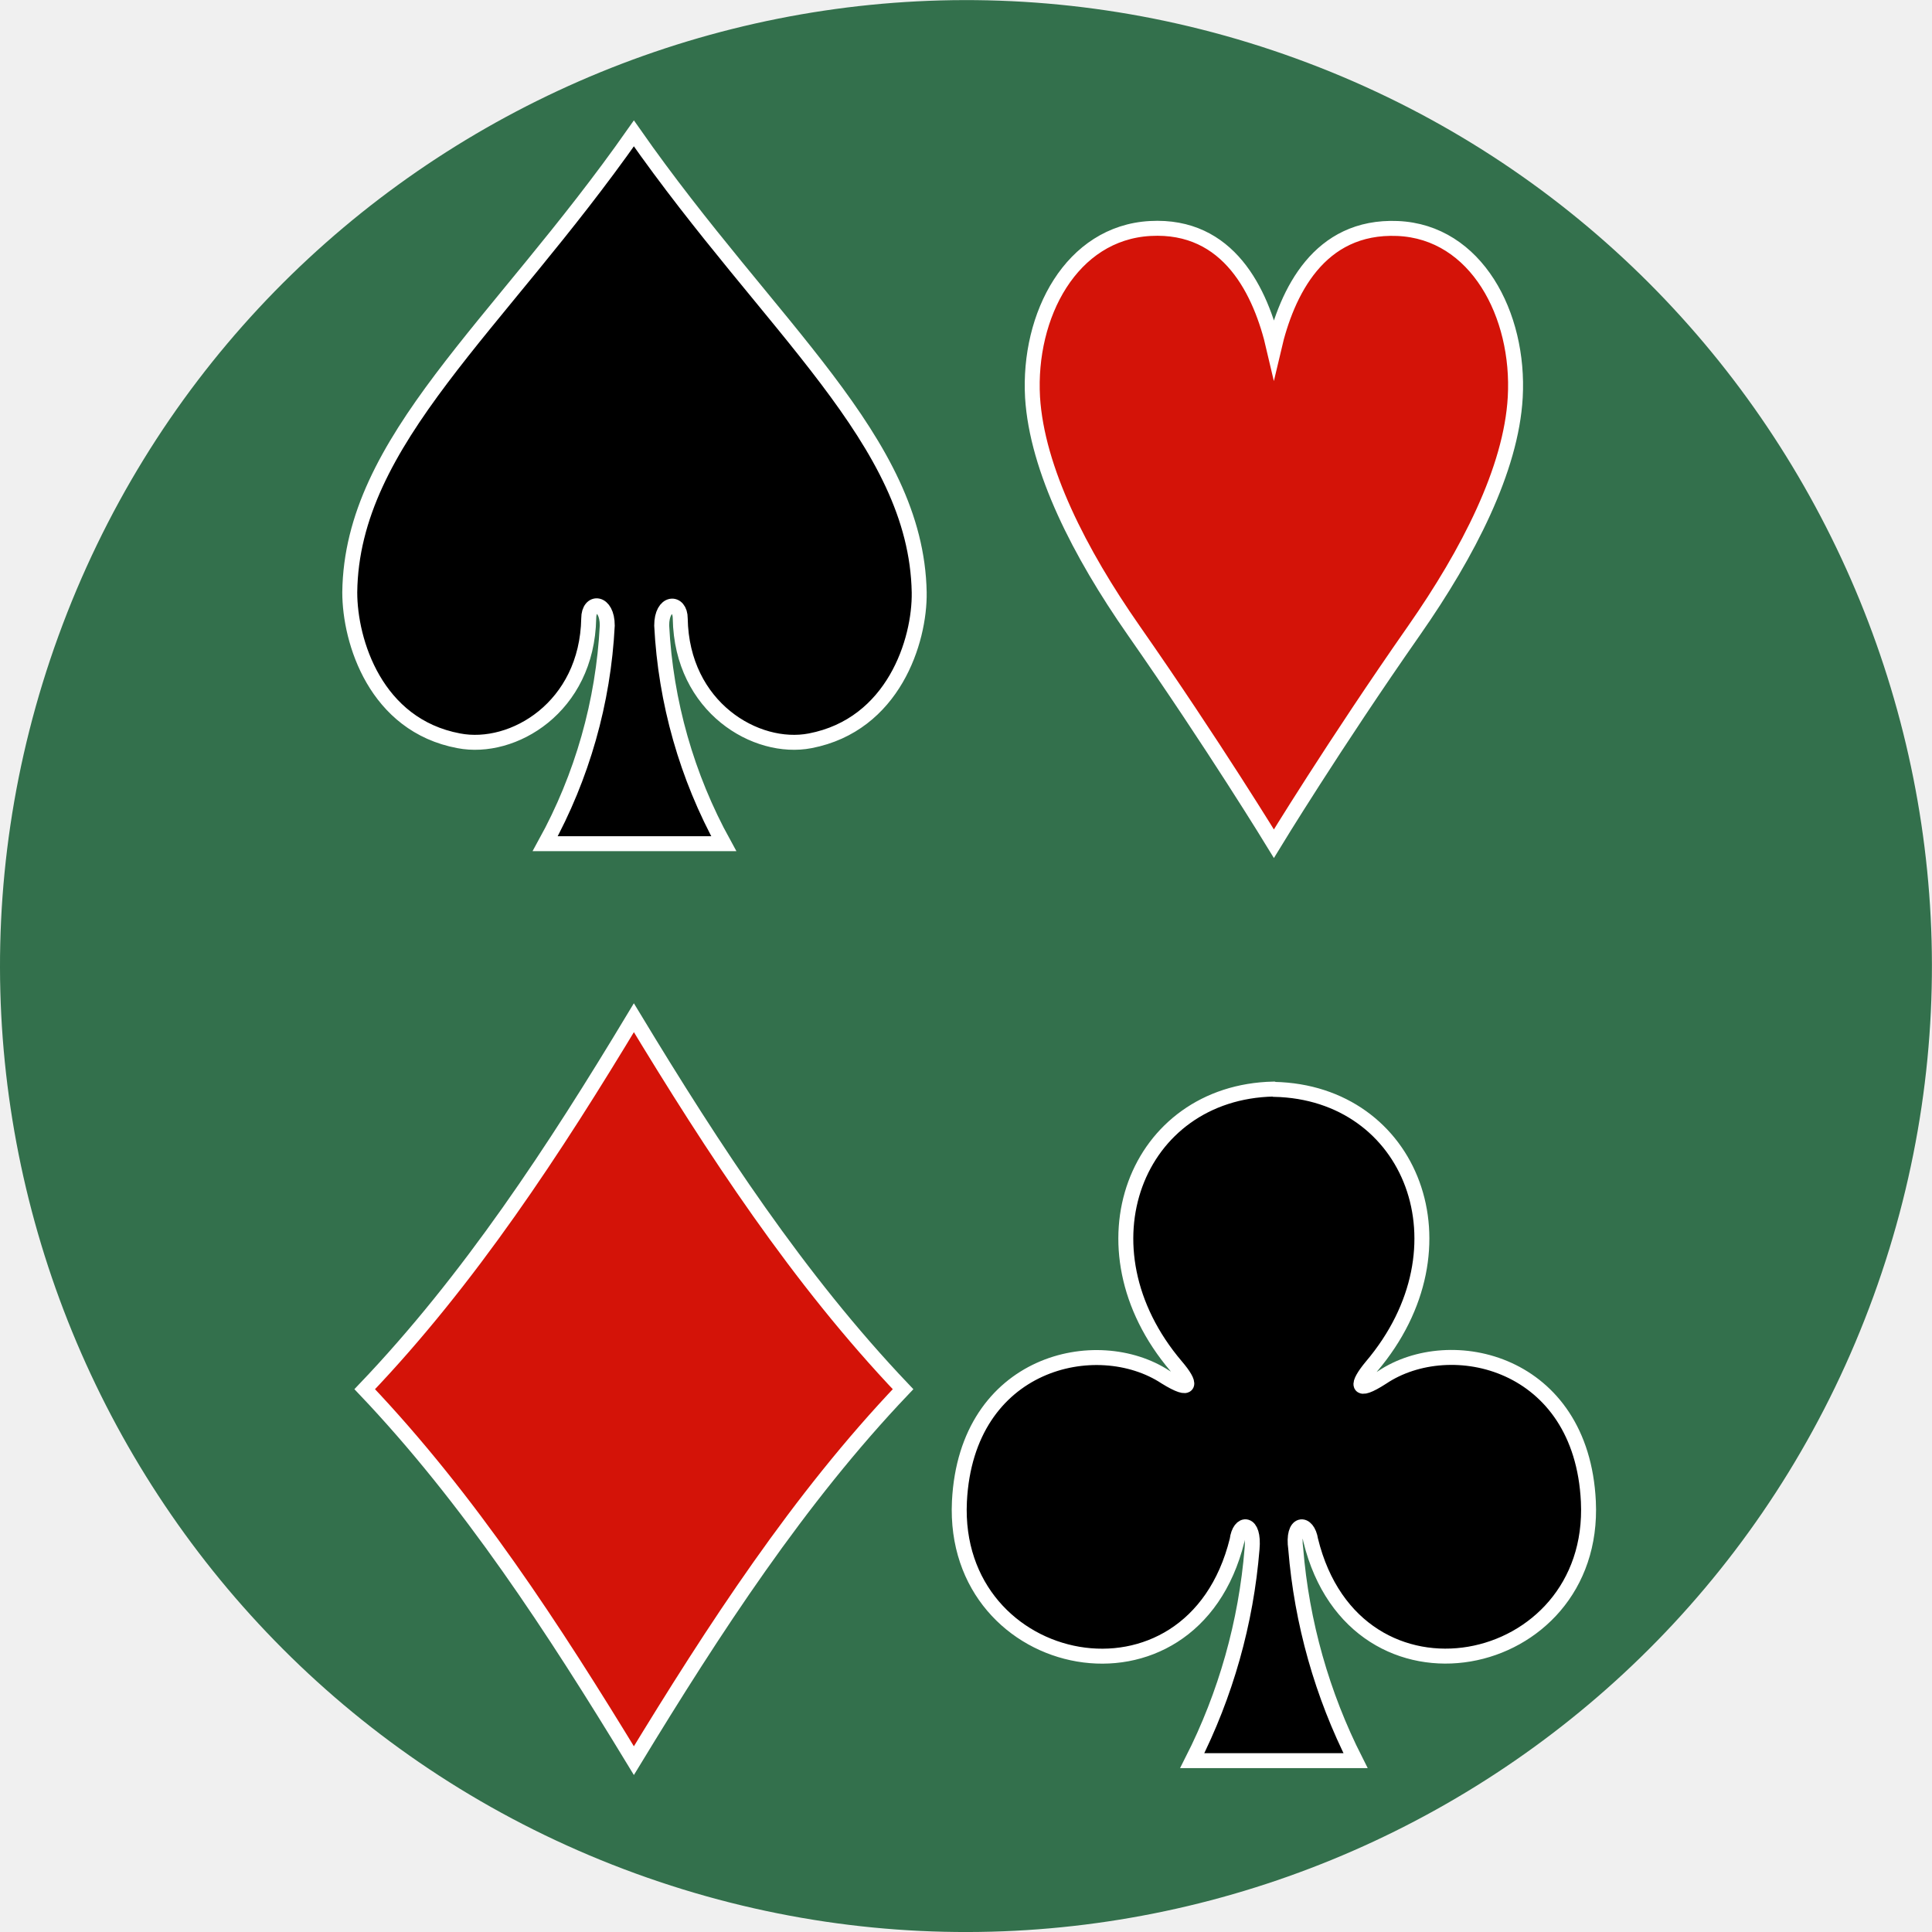
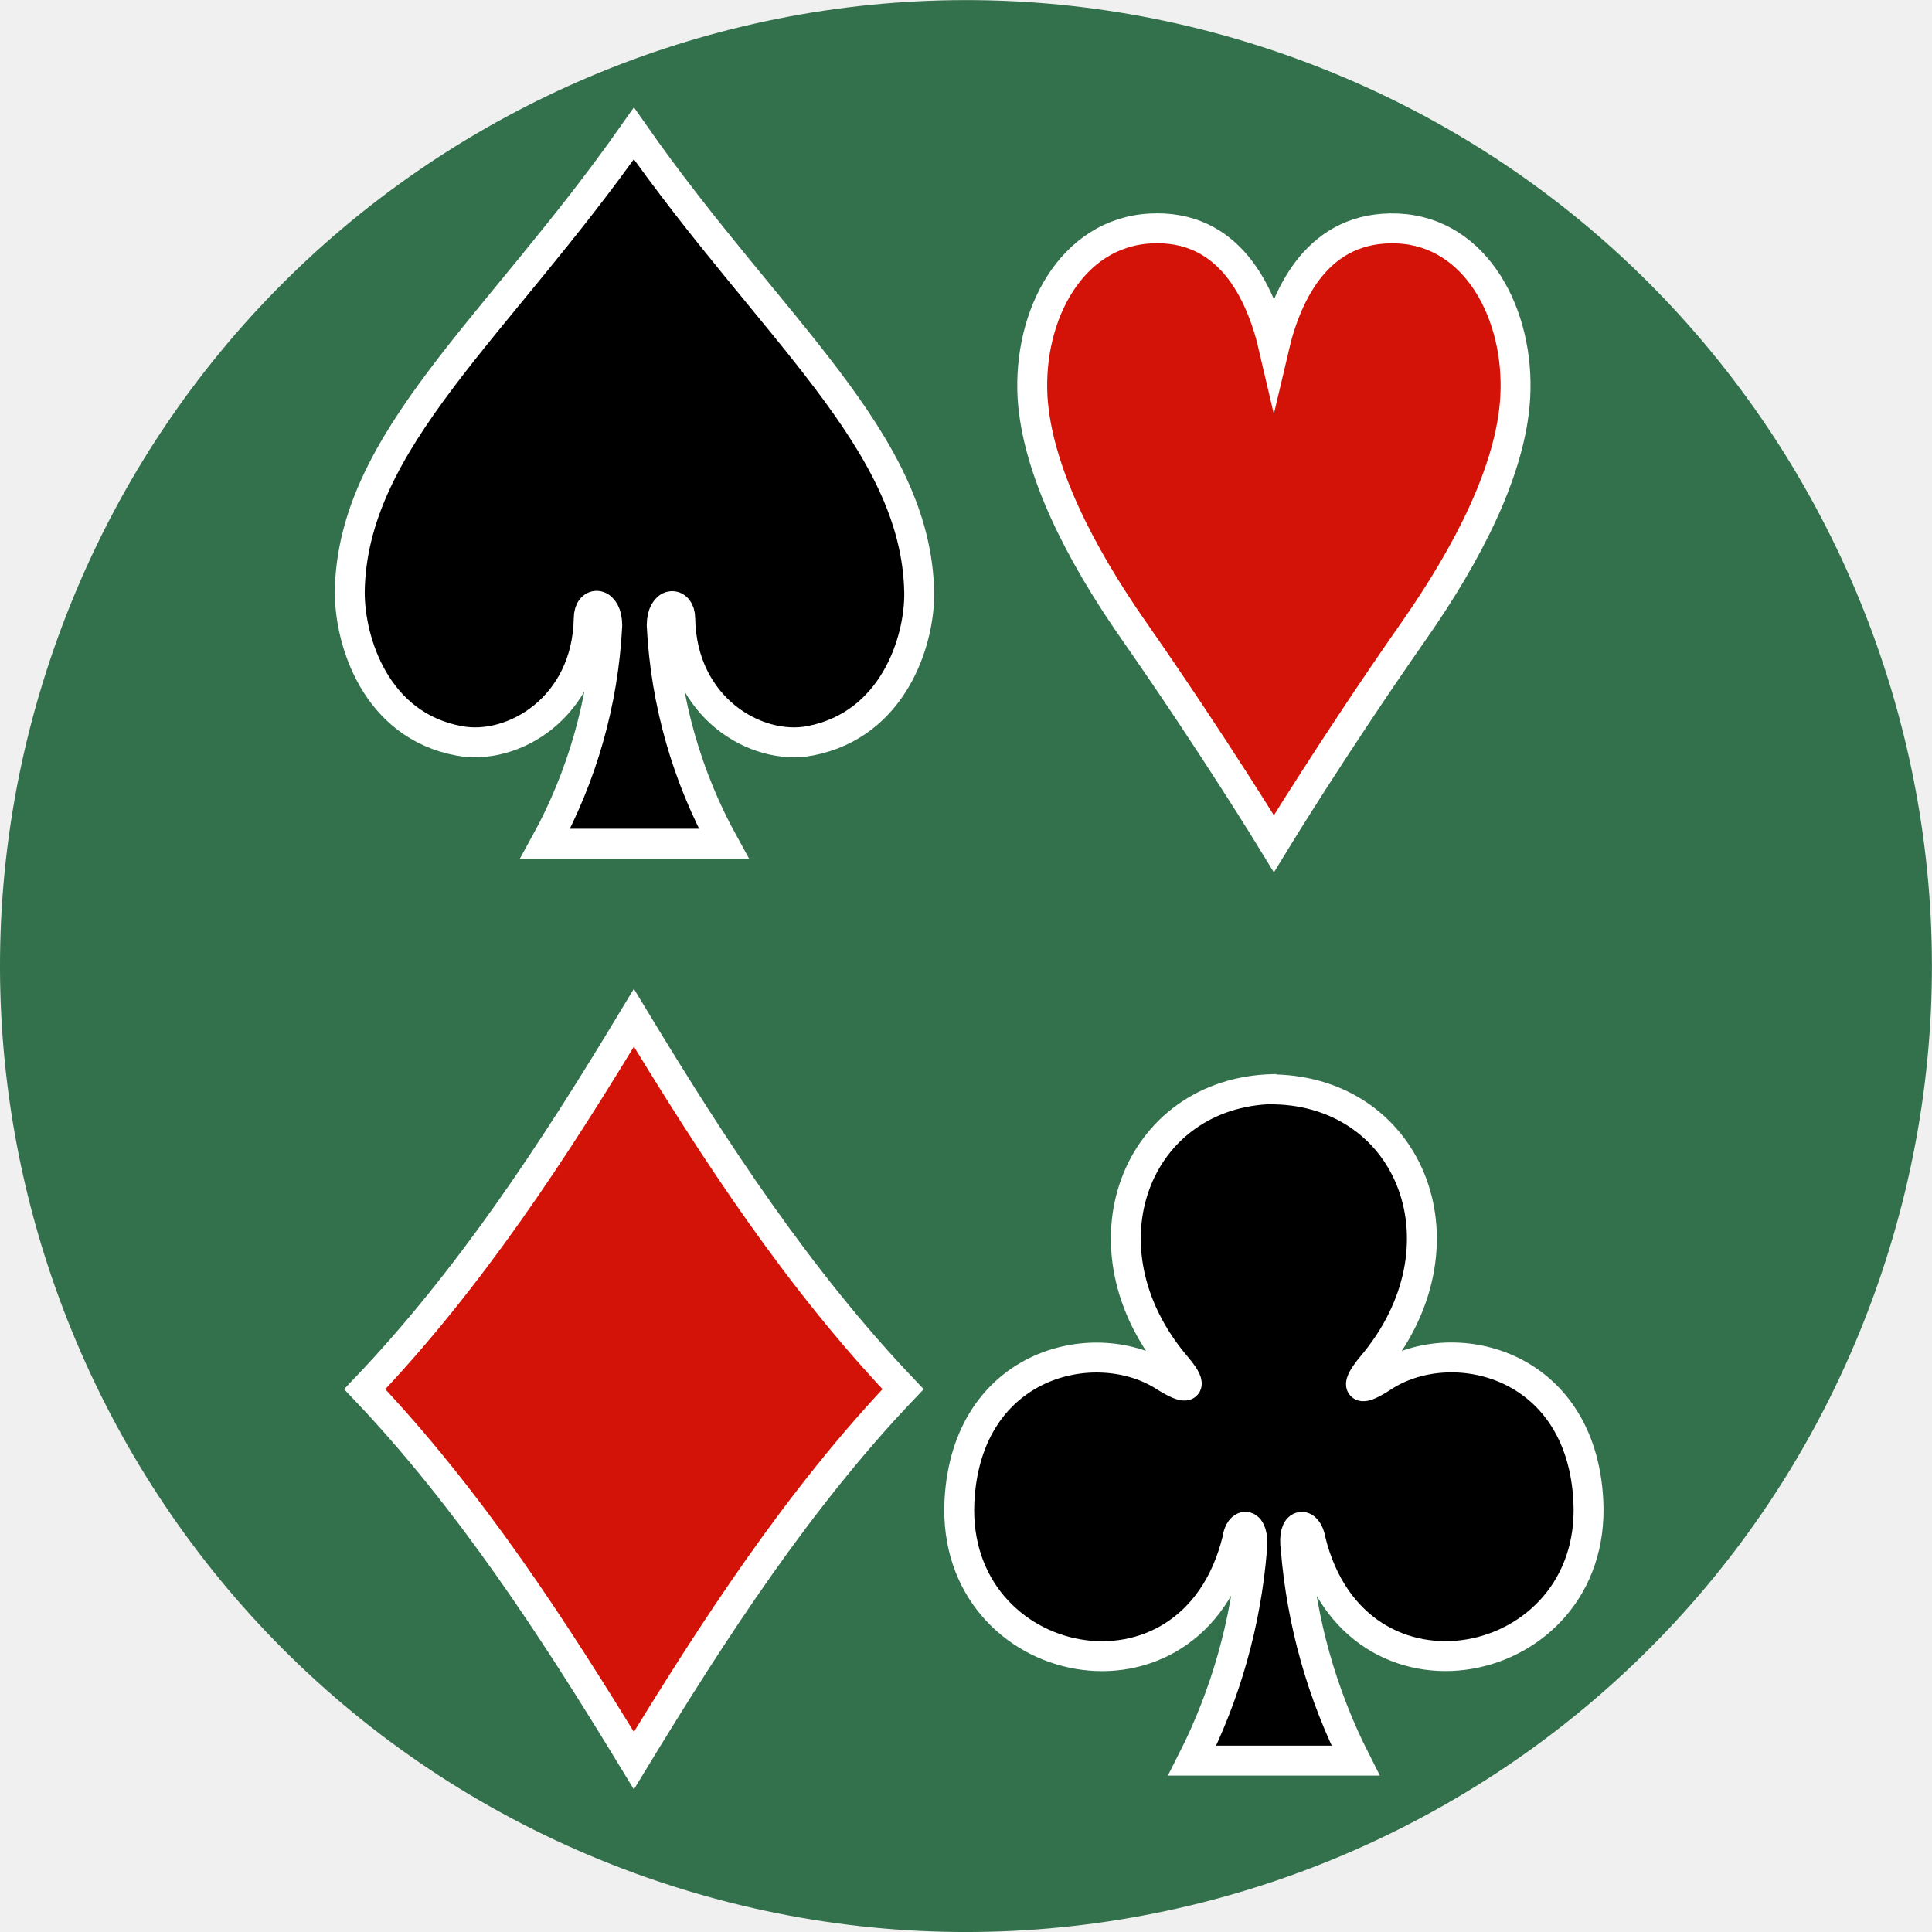
<svg xmlns="http://www.w3.org/2000/svg" id="Ebene_1" data-name="Ebene 1" viewBox="0 0 129.2 129.2">
  <defs>
-     <style>.cls-1{fill:#33704c;}.cls-2{fill:#d41308;}.cls-2,.cls-3{stroke:#fff;stroke-miterlimit:10;}</style>
+     <style>.cls-1{fill:#33704c;}.cls-2{fill:#d41308;}.cls-2,.cls-3{stroke:#fff;stroke-miterlimit:10;stroke-width:2px;}</style>
  </defs>
  <circle class="cls-1" cx="674.95" cy="84.38" r="64.58" transform="translate(-245.54 669.99) rotate(-70)" />
  <path id="path6413-1" class="cls-2" d="M652.74,137.52c-5.36-8.81-11-17.48-18-24.84,7-7.33,12.68-16,18-24.84,5.36,8.86,11,17.48,18,24.84C663.77,120,658.1,128.71,652.74,137.52Z" transform="translate(-610.35 -19.78)" />
  <path id="path6760-2-4" class="cls-3" d="M652.74,28.7c-9.12,13-18.88,20.52-19,30.69,0,3.29,1.73,8.89,7.29,9.93,3.61.7,8.58-2.23,8.69-8.18,0-1.24,1.24-1.15,1.24.47a33.77,33.77,0,0,1-4.15,14.59h11.94a33.77,33.77,0,0,1-4.15-14.59c0-1.63,1.24-1.65,1.24-.47.1,5.95,5.08,8.88,8.69,8.18,5.56-1.07,7.34-6.67,7.29-9.93C671.63,49.23,661.86,41.74,652.74,28.7Z" transform="translate(-610.35 -19.78)" />
  <path id="path9714-6-6" class="cls-2" d="M695.54,76.2s-4-6.56-9.39-14.28c-3.6-5.16-6.45-10.75-6.75-15.57-.31-5.5,2.6-11,7.87-11.29s7.4,4.25,8.27,8c.87-3.72,3-8.22,8.27-8s8.18,5.78,7.87,11.29c-.27,4.82-3.15,10.41-6.75,15.57C699.54,69.63,695.54,76.2,695.54,76.2Z" transform="translate(-610.35 -19.78)" />
  <path id="path147-0-8-1-6-1-1-0-9-1-8" class="cls-3" d="M695.51,92.61c-9.17.2-13.29,10.56-6.5,18.54,1,1.17,1.09,1.84-.72.72-4.56-3-13.31-1.07-13.78,8.32-.55,11.52,15.54,14.84,18.57,2.59.16-1.29,1.17-1.27,1,.57a38.1,38.1,0,0,1-4,14.17H701a38.14,38.14,0,0,1-4-14.17c-.26-1.83.8-1.86,1-.57,3,12.24,19.12,8.93,18.57-2.59-.45-9.38-9.22-11.36-13.79-8.3-1.81,1.17-1.7.46-.72-.72,6.79-8,2.69-18.34-6.49-18.54h0Z" transform="translate(-610.35 -19.78)" />
</svg>
